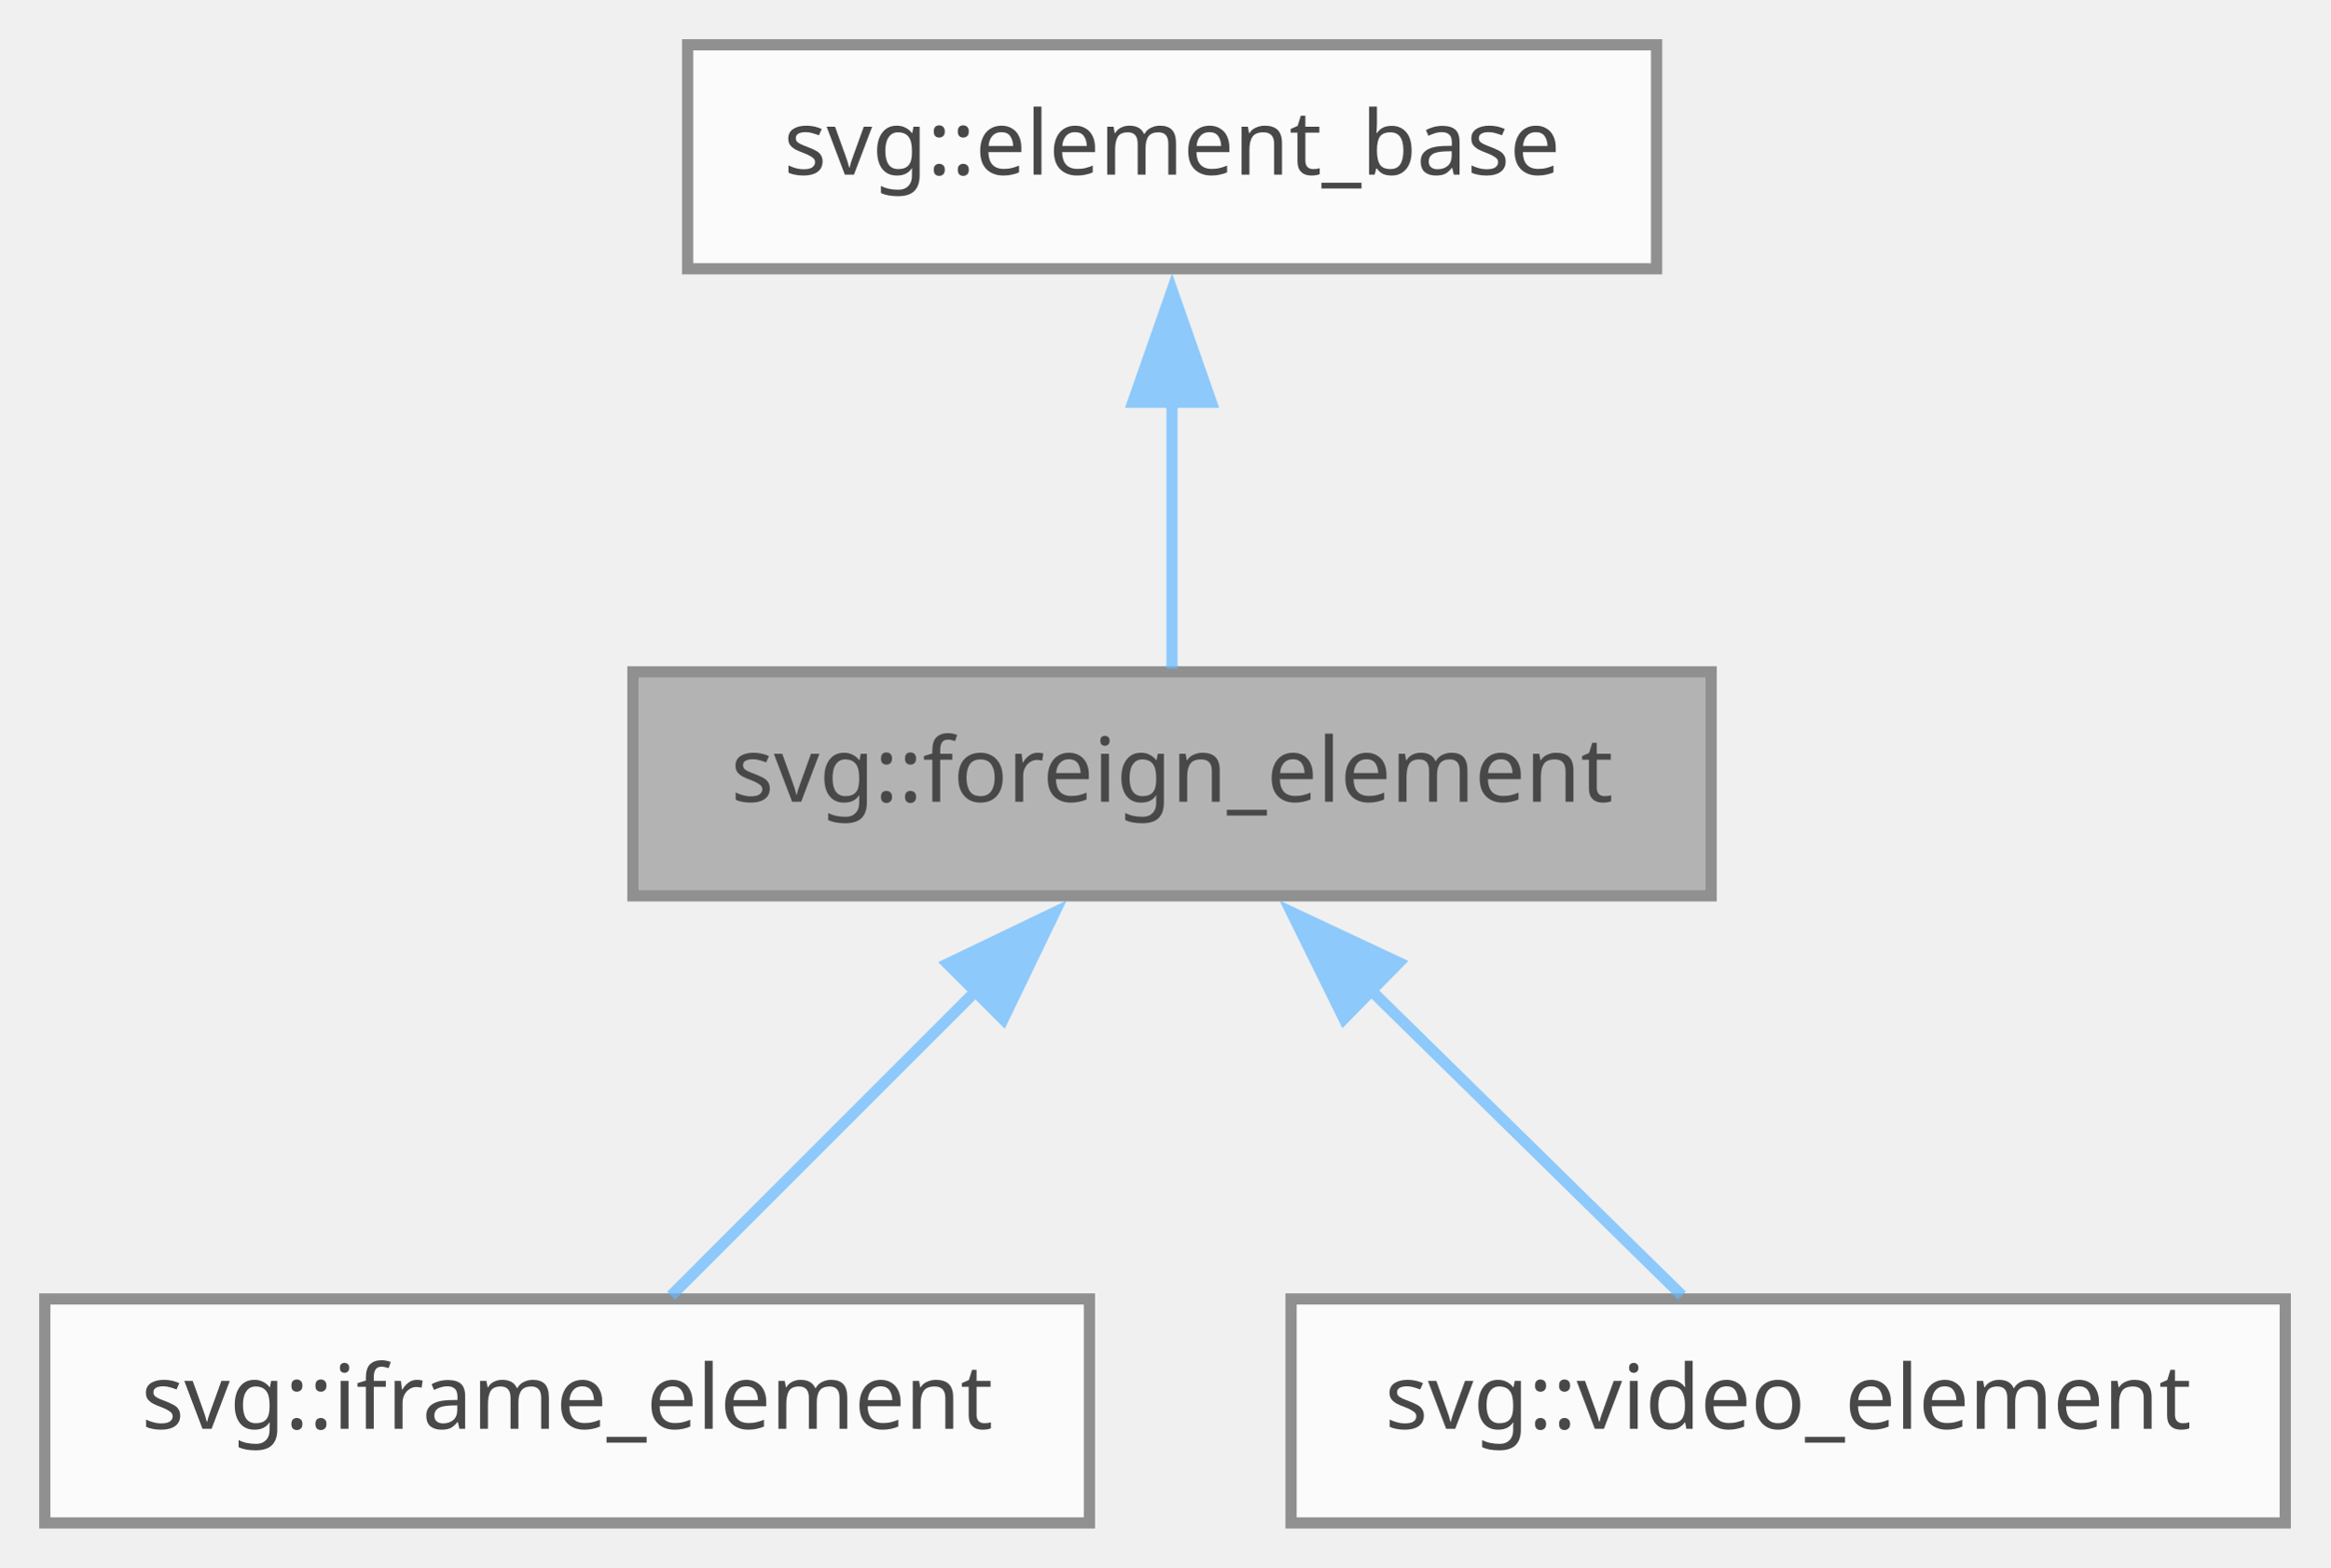
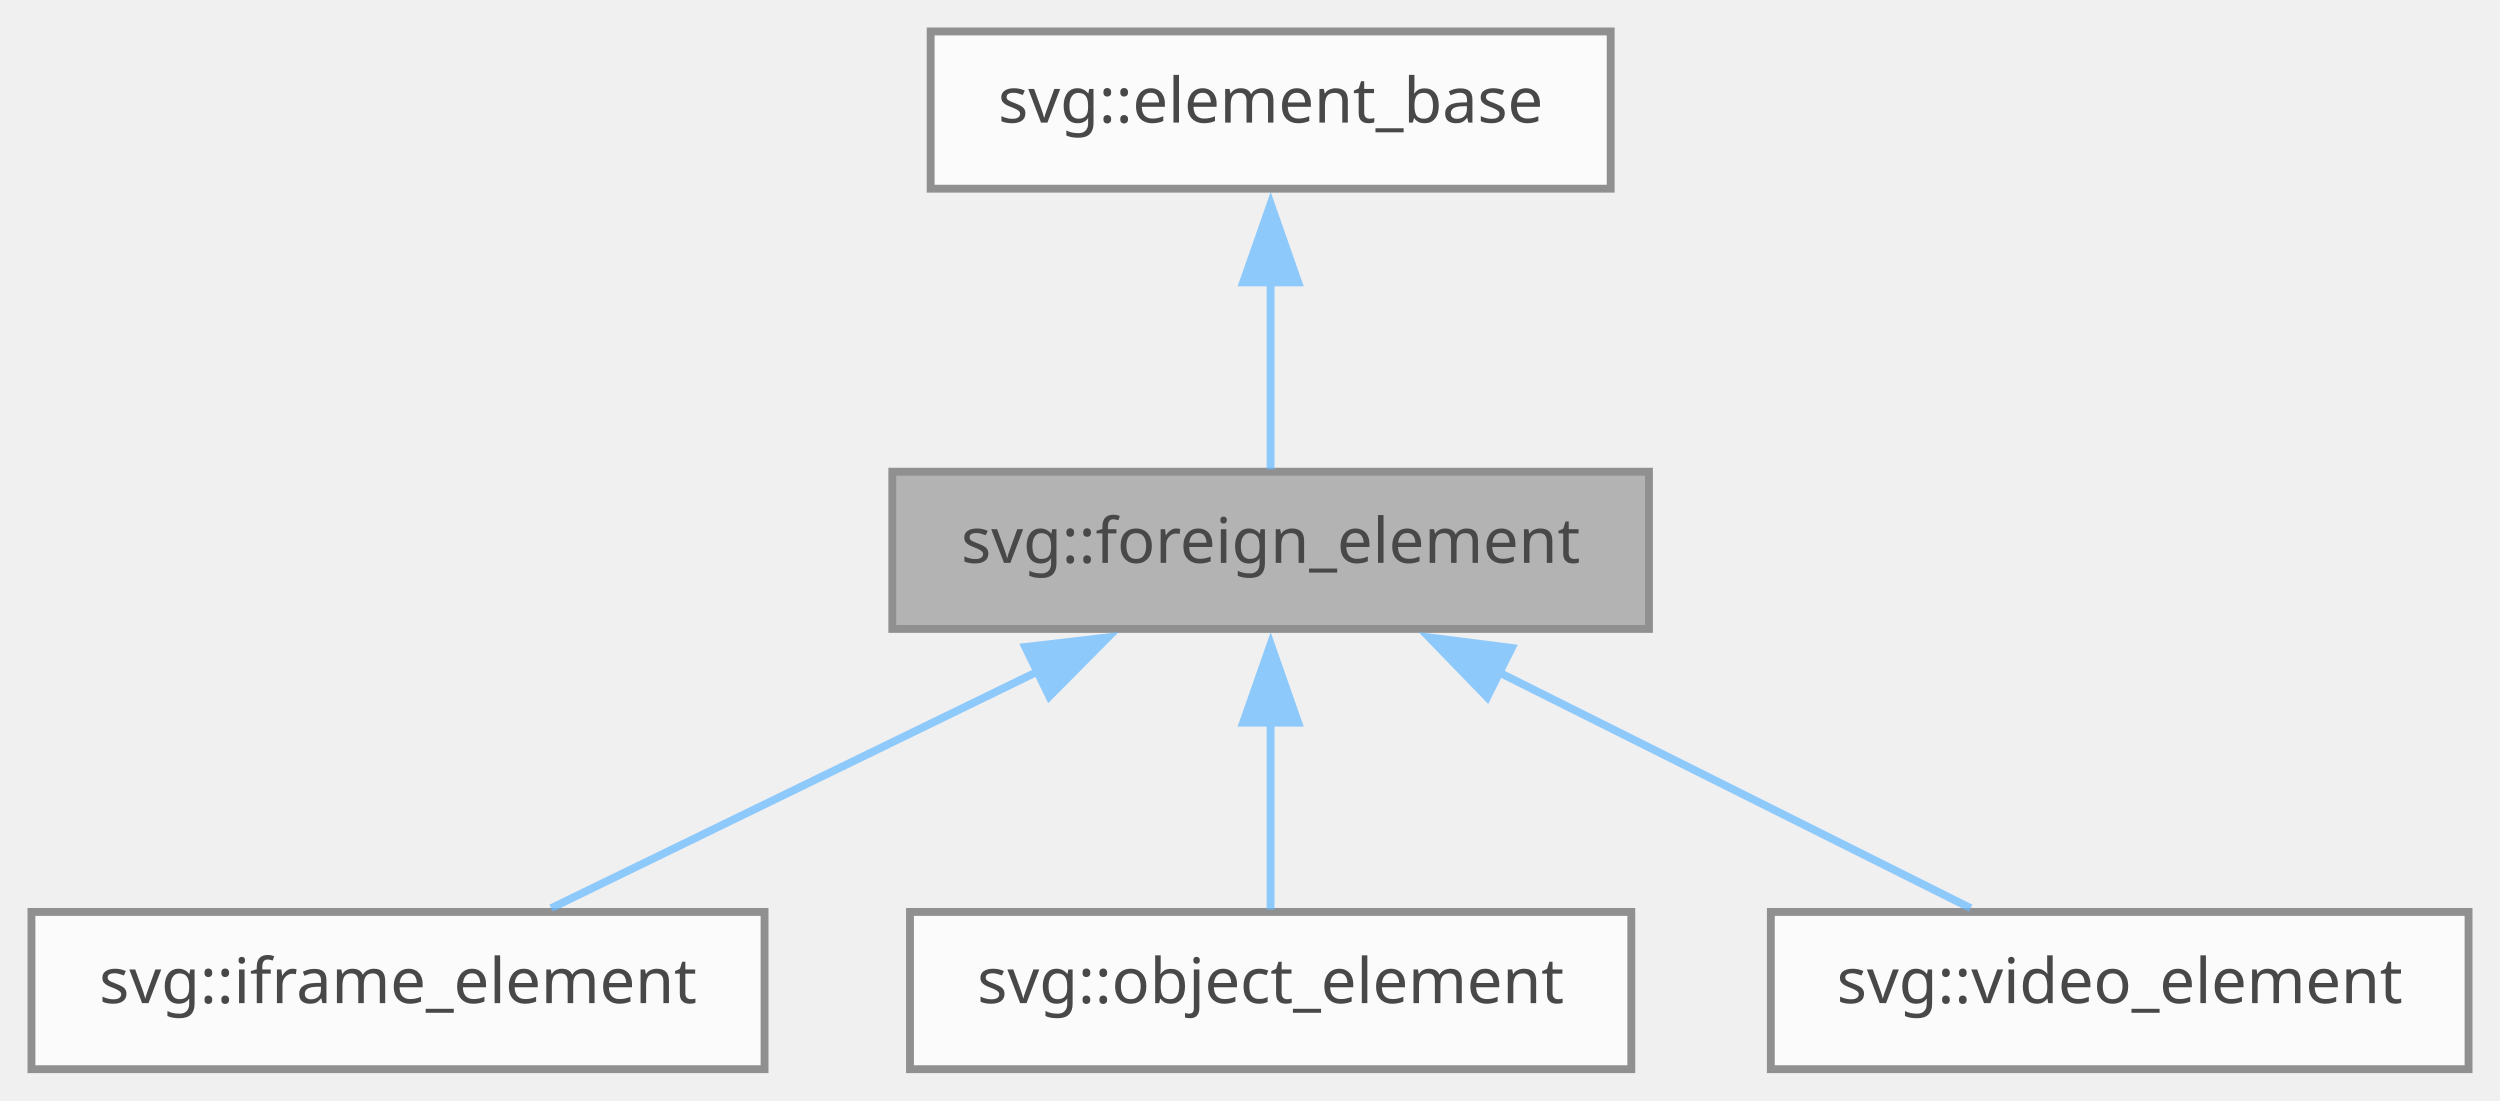
- <svg xmlns="http://www.w3.org/2000/svg" xmlns:xlink="http://www.w3.org/1999/xlink" width="208pt" height="140pt" viewBox="0.00 0.00 208.00 140.00">
+ <svg xmlns="http://www.w3.org/2000/svg" xmlns:xlink="http://www.w3.org/1999/xlink" width="318pt" height="140pt" viewBox="0.00 0.00 318.00 140.00">
  <svg id="main" version="1.1" xml:space="preserve">
    <style type="text/css">
.node, .edge {opacity: 0.7;}
.node.selected, .edge.selected {opacity: 1;}
.edge:hover path { stroke: red; }
.edge:hover polygon { stroke: red; fill: red; }
</style>
    <svg id="graph" class="graph">
      <g id="graph0" class="graph" transform="scale(1 1) rotate(0) translate(4 136)">
        <g id="Node000001" class="node">
          <g id="a_Node000001">
            <a xlink:title=" ">
-               <polygon fill="#999999" stroke="#666666" points="148.75,-76 52.5,-76 52.5,-56 148.75,-56 148.75,-76" />
-               <text text-anchor="middle" x="100.62" y="-64.4" font-family="SourceSans" font-size="8.00">svg::foreign_element</text>
+               <polygon fill="#999999" stroke="#666666" points="205.75,-76 109.5,-76 109.5,-56 205.75,-56 205.75,-76" />
+               <text text-anchor="middle" x="157.62" y="-64.4" font-family="SourceSans" font-size="8.00">svg::foreign_element</text>
            </a>
          </g>
        </g>
        <g id="Node000003" class="node">
          <g id="a_Node000003">
            <a xlink:href="group__elements.html#structsvg_1_1iframe__element" target="_top" xlink:title="iframe object embedded in SVG container. NB: HTML elements video/audio/iframe/canvas can be used w/o ...">
              <polygon fill="white" stroke="#666666" points="93.25,-20 0,-20 0,0 93.25,0 93.25,-20" />
              <text text-anchor="middle" x="46.62" y="-8.4" font-family="SourceSans" font-size="8.00">svg::iframe_element</text>
            </a>
          </g>
        </g>
        <g id="edge2_Node000001_Node000003" class="edge">
          <g id="a_edge2_Node000001_Node000003">
            <a xlink:title=" ">
-               <path fill="none" stroke="#63b8ff" d="M83.19,-47.57C74.12,-38.5 63.4,-27.78 55.92,-20.3" />
-               <polygon fill="#63b8ff" stroke="#63b8ff" points="80.6,-49.93 90.15,-54.52 85.55,-44.98 80.6,-49.93" />
+               <path fill="none" stroke="#63b8ff" d="M128.05,-50.61C108.43,-41.07 83.24,-28.81 66.11,-20.48" />
+               <polygon fill="#63b8ff" stroke="#63b8ff" points="126.41,-53.7 136.93,-54.93 129.47,-47.41 126.41,-53.7" />
            </a>
          </g>
        </g>
        <g id="Node000004" class="node">
          <g id="a_Node000004">
-             <a xlink:href="group__elements.html#structsvg_1_1video__element" target="_top" xlink:title="Video object embedded in SVG container. NB: HTML elements video/audio/iframe/canvas can be used w/o f...">
-               <polygon fill="white" stroke="#666666" points="200,-20 111.25,-20 111.25,0 200,0 200,-20" />
-               <text text-anchor="middle" x="155.62" y="-8.4" font-family="SourceSans" font-size="8.00">svg::video_element</text>
+             <a xlink:href="group__elements.html#structsvg_1_1object__element" target="_top" xlink:title="HTML object embedded in SVG container. Unlike image_elements, object_elements are not locked down for...">
+               <polygon fill="white" stroke="#666666" points="203.5,-20 111.75,-20 111.75,0 203.5,0 203.5,-20" />
+               <text text-anchor="middle" x="157.62" y="-8.4" font-family="SourceSans" font-size="8.00">svg::object_element</text>
            </a>
          </g>
        </g>
        <g id="edge3_Node000001_Node000004" class="edge">
          <g id="a_edge3_Node000001_Node000004">
            <a xlink:title=" ">
-               <path fill="none" stroke="#63b8ff" d="M118.38,-47.57C127.62,-38.5 138.54,-27.78 146.15,-20.3" />
-               <polygon fill="#63b8ff" stroke="#63b8ff" points="115.97,-45.03 111.29,-54.53 120.87,-50.03 115.97,-45.03" />
+               <path fill="none" stroke="#63b8ff" d="M157.62,-44.13C157.62,-35.9 157.62,-26.85 157.62,-20.3" />
+               <polygon fill="#63b8ff" stroke="#63b8ff" points="154.13,-44.08 157.63,-54.08 161.13,-44.08 154.13,-44.08" />
+             </a>
+           </g>
+         </g>
+         <g id="Node000005" class="node">
+           <g id="a_Node000005">
+             <a xlink:href="group__elements.html#structsvg_1_1video__element" target="_top" xlink:title="Video object embedded in SVG container. NB: HTML elements video/audio/iframe/canvas can be used w/o f...">
+               <polygon fill="white" stroke="#666666" points="310,-20 221.25,-20 221.25,0 310,0 310,-20" />
+               <text text-anchor="middle" x="265.62" y="-8.4" font-family="SourceSans" font-size="8.00">svg::video_element</text>
+             </a>
+           </g>
+         </g>
+         <g id="edge4_Node000001_Node000005" class="edge">
+           <g id="a_edge4_Node000001_Node000005">
+             <a xlink:title=" ">
+               <path fill="none" stroke="#63b8ff" d="M186.66,-50.48C205.71,-40.96 230.07,-28.78 246.67,-20.48" />
+               <polygon fill="#63b8ff" stroke="#63b8ff" points="185.17,-47.31 177.79,-54.92 188.3,-53.58 185.17,-47.31" />
            </a>
          </g>
        </g>
        <g id="Node000002" class="node">
          <g id="a_Node000002">
            <a xlink:href="group__elements.html#structsvg_1_1element__base" target="_top" xlink:title="Abstract base class for all SVG Elements.">
-               <polygon fill="white" stroke="#666666" points="143.88,-132 57.38,-132 57.38,-112 143.88,-112 143.88,-132" />
-               <text text-anchor="middle" x="100.62" y="-120.4" font-family="SourceSans" font-size="8.00">svg::element_base</text>
+               <polygon fill="white" stroke="#666666" points="200.88,-132 114.38,-132 114.38,-112 200.88,-112 200.88,-132" />
+               <text text-anchor="middle" x="157.62" y="-120.4" font-family="SourceSans" font-size="8.00">svg::element_base</text>
            </a>
          </g>
        </g>
        <g id="edge1_Node000001_Node000002" class="edge">
          <g id="a_edge1_Node000001_Node000002">
            <a xlink:title=" ">
-               <path fill="none" stroke="#63b8ff" d="M100.62,-100.13C100.62,-91.9 100.62,-82.85 100.62,-76.3" />
-               <polygon fill="#63b8ff" stroke="#63b8ff" points="97.13,-100.08 100.63,-110.08 104.13,-100.08 97.13,-100.08" />
+               <path fill="none" stroke="#63b8ff" d="M157.62,-100.13C157.62,-91.9 157.62,-82.85 157.62,-76.3" />
+               <polygon fill="#63b8ff" stroke="#63b8ff" points="154.13,-100.08 157.63,-110.08 161.13,-100.08 154.13,-100.08" />
            </a>
          </g>
        </g>
      </g>
    </svg>
  </svg>
  <style type="text/css">

[data-mouse-over-selected='false'] { opacity: 0.7; }
[data-mouse-over-selected='true']  { opacity: 1.0; }

</style>
</svg>
